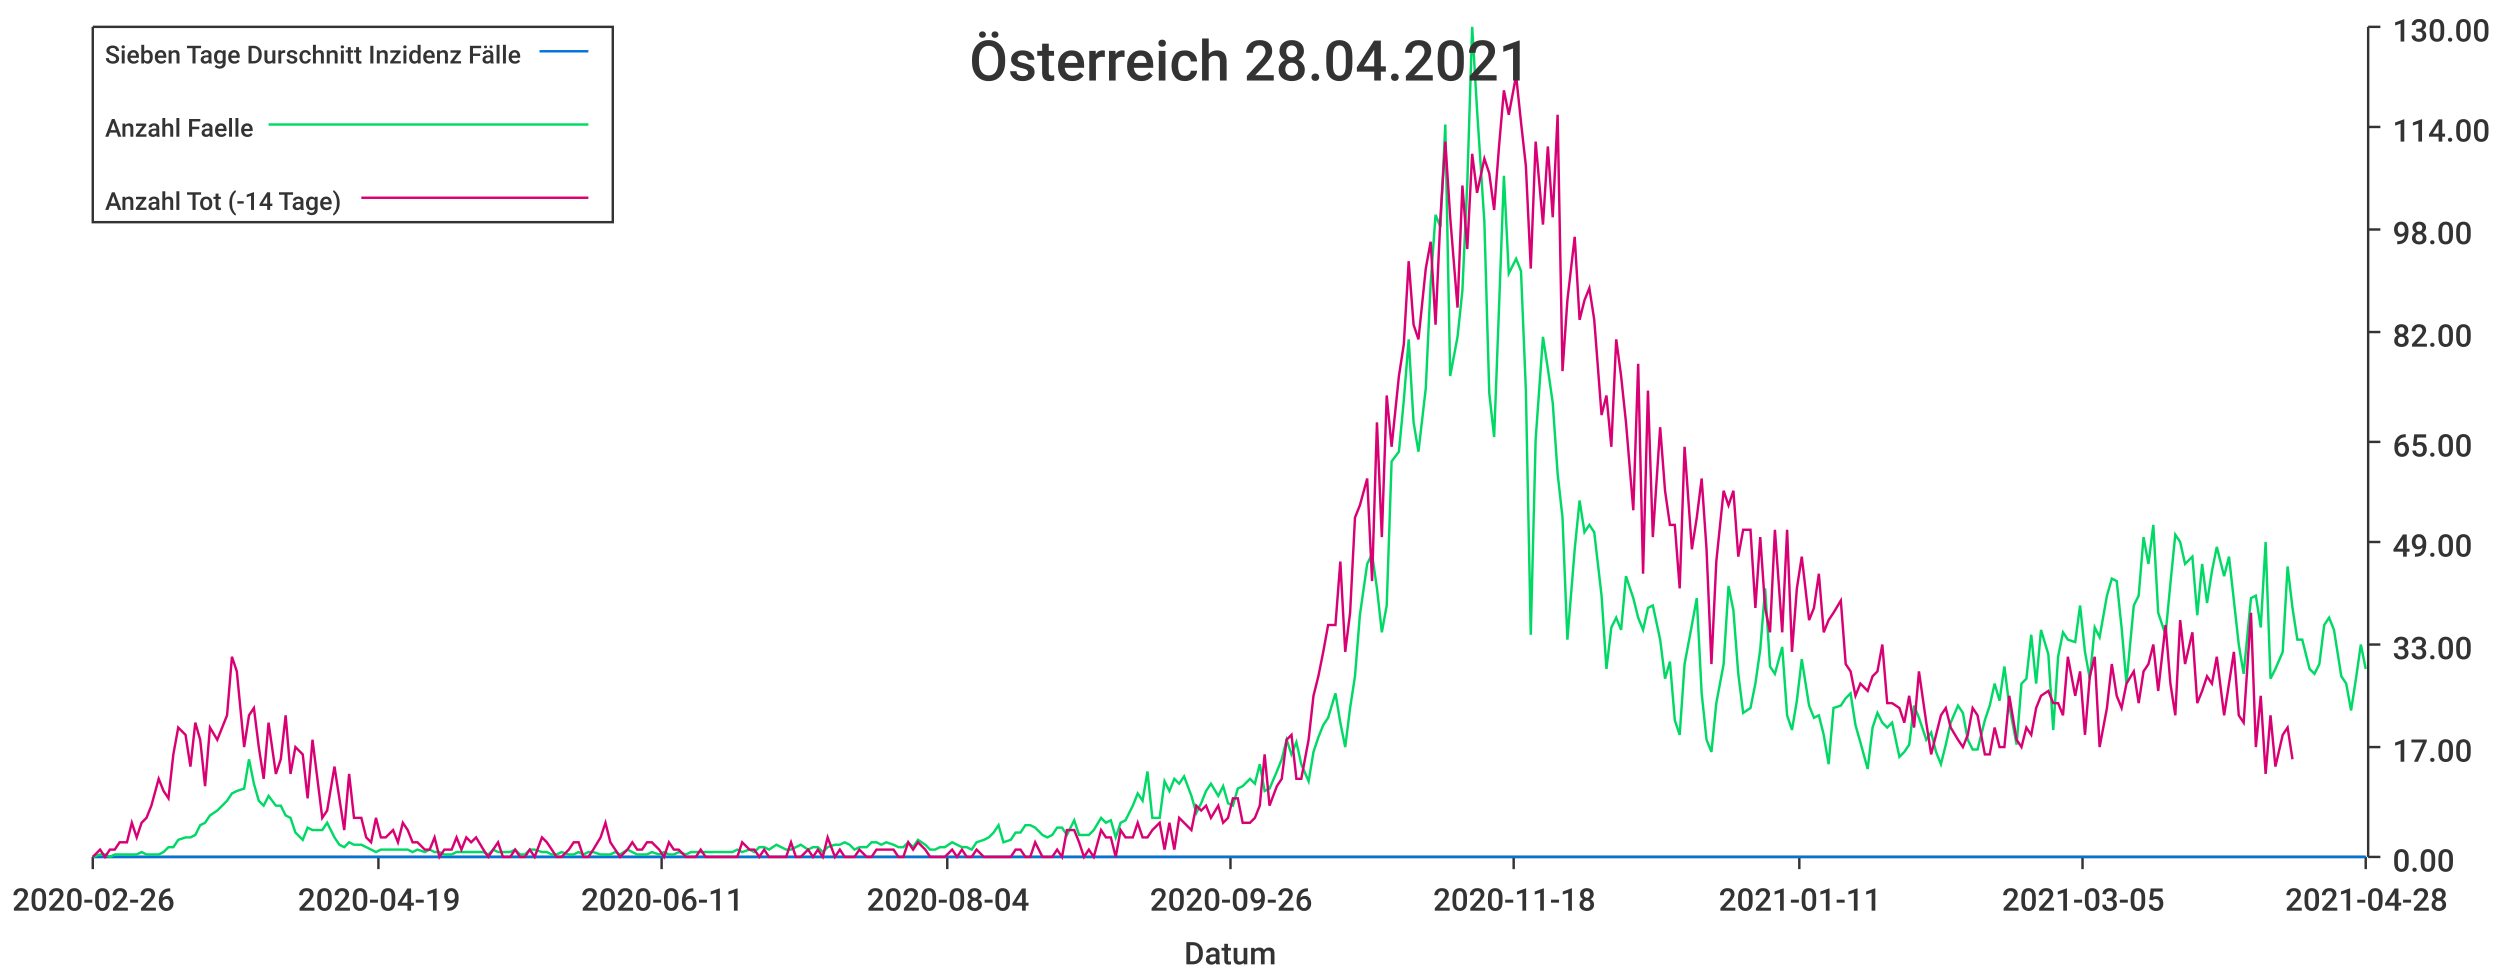
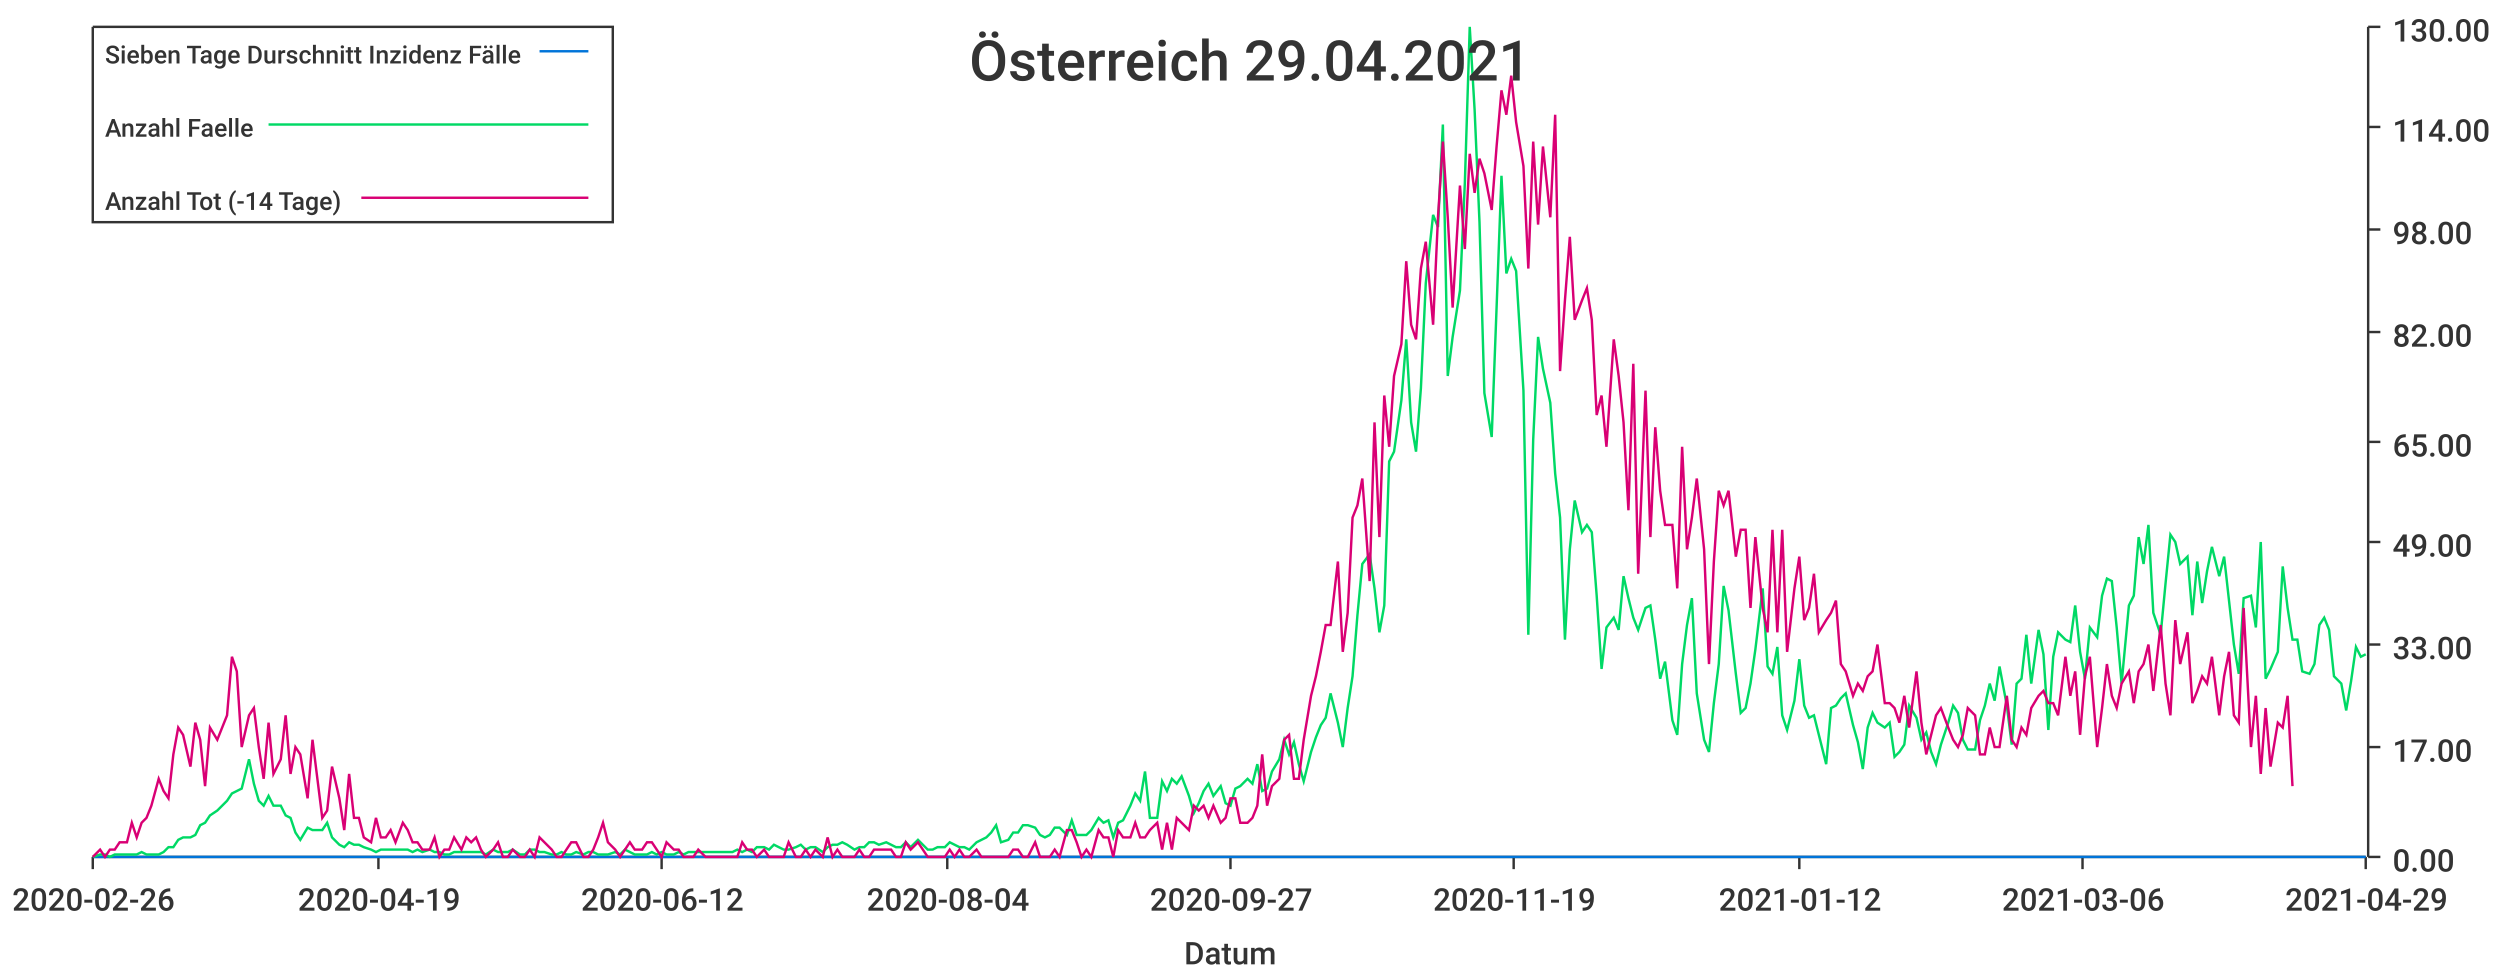
<svg xmlns="http://www.w3.org/2000/svg" width="1024" height="400">\n<path d="M 0 0 L 1024 0 L 1024 400 L 0 400 L 0 0" style="stroke-width:0;stroke:rgba(255,255,255,1.0);fill:rgba(255,255,255,1.0)" />
  <path d="M 38 11 L 969 11 L 969 351 L 38 351 L 38 11" style="stroke-width:0;stroke:rgba(255,255,255,1.0);fill:rgba(255,255,255,1.0)" />
  <path d="M 38 351 L 969 351" style="stroke-width:1;stroke:rgba(51,51,51,1.0);fill:none" />
  <path d="M 38 351 L 38 356" style="stroke-width:1;stroke:rgba(51,51,51,1.0);fill:none" />
  <text x="5" y="373" style="stroke-width:0;stroke:none;fill:rgba(51,51,51,1.0);font-size:12.8px;font-family:'Roboto Medium',sans-serif">2020-02-26</text>
  <path d="M 155 351 L 155 356" style="stroke-width:1;stroke:rgba(51,51,51,1.0);fill:none" />
  <text x="122" y="373" style="stroke-width:0;stroke:none;fill:rgba(51,51,51,1.0);font-size:12.8px;font-family:'Roboto Medium',sans-serif">2020-04-19</text>
  <path d="M 271 351 L 271 356" style="stroke-width:1;stroke:rgba(51,51,51,1.0);fill:none" />
-   <text x="238" y="373" style="stroke-width:0;stroke:none;fill:rgba(51,51,51,1.0);font-size:12.8px;font-family:'Roboto Medium',sans-serif">2020-06-11</text>
+   <text x="238" y="373" style="stroke-width:0;stroke:none;fill:rgba(51,51,51,1.0);font-size:12.8px;font-family:'Roboto Medium',sans-serif">2020-06-12</text>
  <path d="M 388 351 L 388 356" style="stroke-width:1;stroke:rgba(51,51,51,1.0);fill:none" />
  <text x="355" y="373" style="stroke-width:0;stroke:none;fill:rgba(51,51,51,1.0);font-size:12.8px;font-family:'Roboto Medium',sans-serif">2020-08-04</text>
  <path d="M 504 351 L 504 356" style="stroke-width:1;stroke:rgba(51,51,51,1.0);fill:none" />
-   <text x="471" y="373" style="stroke-width:0;stroke:none;fill:rgba(51,51,51,1.0);font-size:12.8px;font-family:'Roboto Medium',sans-serif">2020-09-26</text>
+   <text x="471" y="373" style="stroke-width:0;stroke:none;fill:rgba(51,51,51,1.0);font-size:12.8px;font-family:'Roboto Medium',sans-serif">2020-09-27</text>
  <path d="M 620 351 L 620 356" style="stroke-width:1;stroke:rgba(51,51,51,1.0);fill:none" />
-   <text x="587" y="373" style="stroke-width:0;stroke:none;fill:rgba(51,51,51,1.0);font-size:12.8px;font-family:'Roboto Medium',sans-serif">2020-11-18</text>
+   <text x="587" y="373" style="stroke-width:0;stroke:none;fill:rgba(51,51,51,1.0);font-size:12.8px;font-family:'Roboto Medium',sans-serif">2020-11-19</text>
  <path d="M 737 351 L 737 356" style="stroke-width:1;stroke:rgba(51,51,51,1.0);fill:none" />
-   <text x="704" y="373" style="stroke-width:0;stroke:none;fill:rgba(51,51,51,1.0);font-size:12.8px;font-family:'Roboto Medium',sans-serif">2021-01-11</text>
+   <text x="704" y="373" style="stroke-width:0;stroke:none;fill:rgba(51,51,51,1.0);font-size:12.8px;font-family:'Roboto Medium',sans-serif">2021-01-12</text>
  <path d="M 853 351 L 853 356" style="stroke-width:1;stroke:rgba(51,51,51,1.0);fill:none" />
-   <text x="820" y="373" style="stroke-width:0;stroke:none;fill:rgba(51,51,51,1.0);font-size:12.8px;font-family:'Roboto Medium',sans-serif">2021-03-05</text>
+   <text x="820" y="373" style="stroke-width:0;stroke:none;fill:rgba(51,51,51,1.0);font-size:12.8px;font-family:'Roboto Medium',sans-serif">2021-03-06</text>
  <path d="M 969 351 L 969 356" style="stroke-width:1;stroke:rgba(51,51,51,1.0);fill:none" />
-   <text x="936" y="373" style="stroke-width:0;stroke:none;fill:rgba(51,51,51,1.0);font-size:12.8px;font-family:'Roboto Medium',sans-serif">2021-04-28</text>
+   <text x="936" y="373" style="stroke-width:0;stroke:none;fill:rgba(51,51,51,1.0);font-size:12.8px;font-family:'Roboto Medium',sans-serif">2021-04-29</text>
  <text x="485" y="395" style="stroke-width:0;stroke:none;fill:rgba(51,51,51,1.0);font-size:12.8px;font-family:'Roboto Medium',sans-serif">Datum</text>
  <path d="M 970 351 L 970 11" style="stroke-width:1;stroke:rgba(51,51,51,1.0);fill:none" />
  <path d="M 970 351 L 975 351" style="stroke-width:1;stroke:rgba(51,51,51,1.0);fill:none" />
  <text x="980" y="357" style="stroke-width:0;stroke:none;fill:rgba(51,51,51,1.0);font-size:12.8px;font-family:'Roboto Medium',sans-serif">0.00</text>
  <path d="M 970 306 L 975 306" style="stroke-width:1;stroke:rgba(51,51,51,1.0);fill:none" />
  <text x="980" y="312" style="stroke-width:0;stroke:none;fill:rgba(51,51,51,1.0);font-size:12.8px;font-family:'Roboto Medium',sans-serif">17.00</text>
  <path d="M 970 264 L 975 264" style="stroke-width:1;stroke:rgba(51,51,51,1.0);fill:none" />
  <text x="980" y="270" style="stroke-width:0;stroke:none;fill:rgba(51,51,51,1.0);font-size:12.8px;font-family:'Roboto Medium',sans-serif">33.00</text>
  <path d="M 970 222 L 975 222" style="stroke-width:1;stroke:rgba(51,51,51,1.0);fill:none" />
  <text x="980" y="228" style="stroke-width:0;stroke:none;fill:rgba(51,51,51,1.0);font-size:12.8px;font-family:'Roboto Medium',sans-serif">49.00</text>
  <path d="M 970 181 L 975 181" style="stroke-width:1;stroke:rgba(51,51,51,1.0);fill:none" />
  <text x="980" y="187" style="stroke-width:0;stroke:none;fill:rgba(51,51,51,1.0);font-size:12.8px;font-family:'Roboto Medium',sans-serif">65.00</text>
  <path d="M 970 136 L 975 136" style="stroke-width:1;stroke:rgba(51,51,51,1.0);fill:none" />
  <text x="980" y="142" style="stroke-width:0;stroke:none;fill:rgba(51,51,51,1.0);font-size:12.8px;font-family:'Roboto Medium',sans-serif">82.00</text>
  <path d="M 970 94 L 975 94" style="stroke-width:1;stroke:rgba(51,51,51,1.0);fill:none" />
  <text x="980" y="100" style="stroke-width:0;stroke:none;fill:rgba(51,51,51,1.0);font-size:12.8px;font-family:'Roboto Medium',sans-serif">98.00</text>
  <path d="M 970 52 L 975 52" style="stroke-width:1;stroke:rgba(51,51,51,1.0);fill:none" />
  <text x="980" y="58" style="stroke-width:0;stroke:none;fill:rgba(51,51,51,1.0);font-size:12.8px;font-family:'Roboto Medium',sans-serif">114.00</text>
  <path d="M 970 11 L 975 11" style="stroke-width:1;stroke:rgba(51,51,51,1.0);fill:none" />
  <text x="980" y="17" style="stroke-width:0;stroke:none;fill:rgba(51,51,51,1.0);font-size:12.8px;font-family:'Roboto Medium',sans-serif">130.00</text>
-   <path d="M 38 351 L 41 351 L 43 351 L 45 351 L 47 351 L 49 351 L 52 351 L 54 351 L 56 351 L 58 351 L 60 351 L 62 351 L 65 351 L 67 351 L 69 351 L 71 351 L 73 351 L 76 351 L 78 351 L 80 351 L 82 351 L 84 351 L 86 351 L 89 351 L 91 351 L 93 351 L 95 351 L 97 351 L 100 351 L 102 351 L 104 351 L 106 351 L 108 351 L 110 351 L 113 351 L 115 351 L 117 351 L 119 351 L 121 351 L 124 351 L 126 351 L 128 351 L 130 351 L 132 351 L 134 351 L 137 351 L 139 351 L 141 351 L 143 351 L 145 351 L 148 351 L 150 351 L 152 351 L 154 351 L 156 351 L 158 351 L 161 351 L 163 351 L 165 351 L 167 351 L 169 351 L 171 351 L 174 351 L 176 351 L 178 351 L 180 351 L 182 351 L 185 351 L 187 351 L 189 351 L 191 351 L 193 351 L 195 351 L 198 351 L 200 351 L 202 351 L 204 351 L 206 351 L 209 351 L 211 351 L 213 351 L 215 351 L 217 351 L 219 351 L 222 351 L 224 351 L 226 351 L 228 351 L 230 351 L 233 351 L 235 351 L 237 351 L 239 351 L 241 351 L 243 351 L 246 351 L 248 351 L 250 351 L 252 351 L 254 351 L 257 351 L 259 351 L 261 351 L 263 351 L 265 351 L 267 351 L 270 351 L 272 351 L 274 351 L 276 351 L 278 351 L 281 351 L 283 351 L 285 351 L 287 351 L 289 351 L 291 351 L 294 351 L 296 351 L 298 351 L 300 351 L 302 351 L 304 351 L 307 351 L 309 351 L 311 351 L 313 351 L 315 351 L 318 351 L 320 351 L 322 351 L 324 351 L 326 351 L 328 351 L 331 351 L 333 351 L 335 351 L 337 351 L 339 351 L 342 351 L 344 351 L 346 351 L 348 351 L 350 351 L 352 351 L 355 351 L 357 351 L 359 351 L 361 351 L 363 351 L 366 351 L 368 351 L 370 351 L 372 351 L 374 351 L 376 351 L 379 351 L 381 351 L 383 351 L 385 351 L 387 351 L 390 351 L 392 351 L 394 351 L 396 351 L 398 351 L 400 351 L 403 351 L 405 351 L 407 351 L 409 351 L 411 351 L 414 351 L 416 351 L 418 351 L 420 351 L 422 351 L 424 351 L 427 351 L 429 351 L 431 351 L 433 351 L 435 351 L 437 351 L 440 351 L 442 351 L 444 351 L 446 351 L 448 351 L 451 351 L 453 351 L 455 351 L 457 351 L 459 351 L 461 351 L 464 351 L 466 351 L 468 351 L 470 351 L 472 351 L 475 351 L 477 351 L 479 351 L 481 351 L 483 351 L 485 351 L 488 351 L 490 351 L 492 351 L 494 351 L 496 351 L 499 351 L 501 351 L 503 351 L 505 351 L 507 351 L 509 351 L 512 351 L 514 351 L 516 351 L 518 351 L 520 351 L 523 351 L 525 351 L 527 351 L 529 351 L 531 351 L 533 351 L 536 351 L 538 351 L 540 351 L 542 351 L 544 351 L 547 351 L 549 351 L 551 351 L 553 351 L 555 351 L 557 351 L 560 351 L 562 351 L 564 351 L 566 351 L 568 351 L 570 351 L 573 351 L 575 351 L 577 351 L 579 351 L 581 351 L 584 351 L 586 351 L 588 351 L 590 351 L 592 351 L 594 351 L 597 351 L 599 351 L 601 351 L 603 351 L 605 351 L 608 351 L 610 351 L 612 351 L 614 351 L 616 351 L 618 351 L 621 351 L 623 351 L 625 351 L 627 351 L 629 351 L 632 351 L 634 351 L 636 351 L 638 351 L 640 351 L 642 351 L 645 351 L 647 351 L 649 351 L 651 351 L 653 351 L 656 351 L 658 351 L 660 351 L 662 351 L 664 351 L 666 351 L 669 351 L 671 351 L 673 351 L 675 351 L 677 351 L 680 351 L 682 351 L 684 351 L 686 351 L 688 351 L 690 351 L 693 351 L 695 351 L 697 351 L 699 351 L 701 351 L 703 351 L 706 351 L 708 351 L 710 351 L 712 351 L 714 351 L 717 351 L 719 351 L 721 351 L 723 351 L 725 351 L 727 351 L 730 351 L 732 351 L 734 351 L 736 351 L 738 351 L 741 351 L 743 351 L 745 351 L 747 351 L 749 351 L 751 351 L 754 351 L 756 351 L 758 351 L 760 351 L 762 351 L 765 351 L 767 351 L 769 351 L 771 351 L 773 351 L 775 351 L 778 351 L 780 351 L 782 351 L 784 351 L 786 351 L 789 351 L 791 351 L 793 351 L 795 351 L 797 351 L 799 351 L 802 351 L 804 351 L 806 351 L 808 351 L 810 351 L 813 351 L 815 351 L 817 351 L 819 351 L 821 351 L 823 351 L 826 351 L 828 351 L 830 351 L 832 351 L 834 351 L 836 351 L 839 351 L 841 351 L 843 351 L 845 351 L 847 351 L 850 351 L 852 351 L 854 351 L 856 351 L 858 351 L 860 351 L 863 351 L 865 351 L 867 351 L 869 351 L 871 351 L 874 351 L 876 351 L 878 351 L 880 351 L 882 351 L 884 351 L 887 351 L 889 351 L 891 351 L 893 351 L 895 351 L 898 351 L 900 351 L 902 351 L 904 351 L 906 351 L 908 351 L 911 351 L 913 351 L 915 351 L 917 351 L 919 351 L 922 351 L 924 351 L 926 351 L 928 351 L 930 351 L 932 351 L 935 351 L 937 351 L 939 351 L 941 351 L 943 351 L 946 351 L 948 351 L 950 351 L 952 351 L 954 351 L 956 351 L 959 351 L 961 351 L 963 351 L 965 351 L 967 351 L 969 351" style="stroke-width:1;stroke:rgba(0,116,217,1.0);fill:none" />
-   <path d="M 38 351 L 41 350 L 43 350 L 45 351 L 47 350 L 49 350 L 52 350 L 54 350 L 56 350 L 58 349 L 60 350 L 62 350 L 65 350 L 67 349 L 69 347 L 71 347 L 73 344 L 76 343 L 78 343 L 80 342 L 82 338 L 84 337 L 86 334 L 89 332 L 91 330 L 93 328 L 95 325 L 97 324 L 100 323 L 102 311 L 104 321 L 106 328 L 108 330 L 110 326 L 113 330 L 115 330 L 117 334 L 119 335 L 121 341 L 124 344 L 126 339 L 128 340 L 130 340 L 132 340 L 134 337 L 137 343 L 139 346 L 141 347 L 143 345 L 145 346 L 148 346 L 150 347 L 152 348 L 154 349 L 156 348 L 158 348 L 161 348 L 163 348 L 165 348 L 167 348 L 169 349 L 171 348 L 174 349 L 176 348 L 178 349 L 180 349 L 182 350 L 185 350 L 187 349 L 189 349 L 191 349 L 193 349 L 195 349 L 198 349 L 200 350 L 202 348 L 204 349 L 206 349 L 209 349 L 211 348 L 213 350 L 215 350 L 217 348 L 219 348 L 222 349 L 224 349 L 226 350 L 228 350 L 230 349 L 233 350 L 235 350 L 237 349 L 239 350 L 241 349 L 243 349 L 246 350 L 248 350 L 250 350 L 252 349 L 254 350 L 257 348 L 259 349 L 261 350 L 263 350 L 265 350 L 267 349 L 270 350 L 272 349 L 274 350 L 276 350 L 278 349 L 281 350 L 283 349 L 285 349 L 287 349 L 289 349 L 291 349 L 294 349 L 296 349 L 298 349 L 300 349 L 302 348 L 304 349 L 307 348 L 309 349 L 311 347 L 313 347 L 315 348 L 318 346 L 320 347 L 322 348 L 324 348 L 326 347 L 328 346 L 331 348 L 333 347 L 335 347 L 337 349 L 339 347 L 342 346 L 344 346 L 346 345 L 348 346 L 350 348 L 352 347 L 355 347 L 357 345 L 359 345 L 361 346 L 363 345 L 366 346 L 368 347 L 370 347 L 372 345 L 374 347 L 376 344 L 379 346 L 381 348 L 383 348 L 385 347 L 387 347 L 390 345 L 392 346 L 394 347 L 396 347 L 398 348 L 400 345 L 403 344 L 405 343 L 407 341 L 409 338 L 411 345 L 414 344 L 416 341 L 418 341 L 420 338 L 422 338 L 424 339 L 427 342 L 429 343 L 431 342 L 433 339 L 435 339 L 437 342 L 440 336 L 442 342 L 444 342 L 446 342 L 448 340 L 451 335 L 453 337 L 455 336 L 457 343 L 459 337 L 461 336 L 464 330 L 466 325 L 468 328 L 470 316 L 472 335 L 475 335 L 477 320 L 479 324 L 481 319 L 483 321 L 485 318 L 488 326 L 490 333 L 492 329 L 494 324 L 496 321 L 499 326 L 501 322 L 503 329 L 505 330 L 507 323 L 509 322 L 512 319 L 514 321 L 516 313 L 518 324 L 520 323 L 523 316 L 525 311 L 527 303 L 529 309 L 531 304 L 533 313 L 536 320 L 538 308 L 540 302 L 542 297 L 544 294 L 547 284 L 549 296 L 551 306 L 553 290 L 555 277 L 557 252 L 560 231 L 562 227 L 564 241 L 566 259 L 568 248 L 570 189 L 573 185 L 575 164 L 577 139 L 579 173 L 581 185 L 584 159 L 586 116 L 588 88 L 590 93 L 592 51 L 594 154 L 597 138 L 599 119 L 601 75 L 603 11 L 605 45 L 608 91 L 610 161 L 612 179 L 614 126 L 616 72 L 618 112 L 621 106 L 623 111 L 625 160 L 627 260 L 629 180 L 632 138 L 634 151 L 636 165 L 638 194 L 640 212 L 642 262 L 645 225 L 647 205 L 649 218 L 651 215 L 653 218 L 656 244 L 658 274 L 660 257 L 662 253 L 664 258 L 666 236 L 669 245 L 671 253 L 673 258 L 675 249 L 677 248 L 680 262 L 682 278 L 684 271 L 686 295 L 688 301 L 690 272 L 693 256 L 695 245 L 697 284 L 699 303 L 701 308 L 703 288 L 706 272 L 708 240 L 710 250 L 712 276 L 714 292 L 717 290 L 719 280 L 721 266 L 723 241 L 725 273 L 727 276 L 730 265 L 732 293 L 734 299 L 736 287 L 738 270 L 741 289 L 743 294 L 745 293 L 747 301 L 749 313 L 751 290 L 754 289 L 756 286 L 758 284 L 760 297 L 762 304 L 765 315 L 767 298 L 769 292 L 771 296 L 773 298 L 775 296 L 778 310 L 780 308 L 782 305 L 784 289 L 786 294 L 789 303 L 791 300 L 793 308 L 795 313 L 797 305 L 799 296 L 802 289 L 804 292 L 806 303 L 808 307 L 810 307 L 813 295 L 815 289 L 817 280 L 819 287 L 821 273 L 823 289 L 826 305 L 828 280 L 830 278 L 832 260 L 834 280 L 836 258 L 839 268 L 841 299 L 843 269 L 845 259 L 847 262 L 850 263 L 852 248 L 854 267 L 856 278 L 858 257 L 860 261 L 863 244 L 865 237 L 867 238 L 869 257 L 871 280 L 874 248 L 876 244 L 878 220 L 880 231 L 882 215 L 884 251 L 887 260 L 889 239 L 891 219 L 893 222 L 895 231 L 898 228 L 900 252 L 902 231 L 904 247 L 906 234 L 908 224 L 911 236 L 913 228 L 915 246 L 917 264 L 919 276 L 922 245 L 924 244 L 926 257 L 928 222 L 930 278 L 932 274 L 935 267 L 937 232 L 939 249 L 941 262 L 943 262 L 946 274 L 948 276 L 950 272 L 952 256 L 954 253 L 956 258 L 959 277 L 961 280 L 963 291 L 965 278 L 967 264 L 969 274" style="stroke-width:1;stroke:rgba(0,217,101,1.0);fill:none" />
-   <path d="M 38 351 L 41 348 L 43 351 L 45 348 L 47 348 L 49 345 L 52 345 L 54 337 L 56 343 L 58 337 L 60 335 L 62 330 L 65 319 L 67 324 L 69 327 L 71 309 L 73 298 L 76 301 L 78 314 L 80 296 L 82 303 L 84 322 L 86 298 L 89 303 L 91 298 L 93 293 L 95 269 L 97 275 L 100 306 L 102 293 L 104 290 L 106 306 L 108 319 L 110 296 L 113 317 L 115 311 L 117 293 L 119 317 L 121 306 L 124 309 L 126 327 L 128 303 L 130 319 L 132 335 L 134 332 L 137 314 L 139 327 L 141 340 L 143 317 L 145 335 L 148 335 L 150 343 L 152 345 L 154 335 L 156 343 L 158 343 L 161 340 L 163 345 L 165 337 L 167 340 L 169 345 L 171 345 L 174 348 L 176 348 L 178 343 L 180 351 L 182 348 L 185 348 L 187 343 L 189 348 L 191 343 L 193 345 L 195 343 L 198 348 L 200 351 L 202 348 L 204 345 L 206 351 L 209 351 L 211 348 L 213 351 L 215 351 L 217 348 L 219 351 L 222 343 L 224 345 L 226 348 L 228 351 L 230 351 L 233 348 L 235 345 L 237 345 L 239 351 L 241 351 L 243 348 L 246 343 L 248 337 L 250 345 L 252 348 L 254 351 L 257 348 L 259 345 L 261 348 L 263 348 L 265 345 L 267 345 L 270 348 L 272 351 L 274 345 L 276 348 L 278 348 L 281 351 L 283 351 L 285 351 L 287 348 L 289 351 L 291 351 L 294 351 L 296 351 L 298 351 L 300 351 L 302 351 L 304 345 L 307 348 L 309 348 L 311 351 L 313 348 L 315 351 L 318 351 L 320 351 L 322 351 L 324 345 L 326 351 L 328 351 L 331 348 L 333 351 L 335 348 L 337 351 L 339 343 L 342 351 L 344 348 L 346 351 L 348 351 L 350 351 L 352 348 L 355 351 L 357 351 L 359 348 L 361 348 L 363 348 L 366 348 L 368 351 L 370 351 L 372 345 L 374 348 L 376 345 L 379 348 L 381 351 L 383 351 L 385 351 L 387 351 L 390 348 L 392 351 L 394 348 L 396 351 L 398 351 L 400 348 L 403 351 L 405 351 L 407 351 L 409 351 L 411 351 L 414 351 L 416 348 L 418 348 L 420 351 L 422 351 L 424 345 L 427 351 L 429 351 L 431 351 L 433 348 L 435 351 L 437 340 L 440 340 L 442 345 L 444 351 L 446 348 L 448 351 L 451 340 L 453 343 L 455 343 L 457 351 L 459 340 L 461 343 L 464 343 L 466 337 L 468 343 L 470 343 L 472 340 L 475 337 L 477 348 L 479 337 L 481 348 L 483 335 L 485 337 L 488 340 L 490 330 L 492 332 L 494 330 L 496 335 L 499 330 L 501 337 L 503 335 L 505 327 L 507 327 L 509 337 L 512 337 L 514 335 L 516 330 L 518 309 L 520 330 L 523 322 L 525 319 L 527 303 L 529 301 L 531 319 L 533 319 L 536 303 L 538 285 L 540 277 L 542 267 L 544 256 L 547 256 L 549 230 L 551 267 L 553 251 L 555 212 L 557 207 L 560 196 L 562 238 L 564 173 L 566 220 L 568 162 L 570 183 L 573 154 L 575 141 L 577 107 L 579 133 L 581 139 L 584 110 L 586 99 L 588 133 L 590 89 L 592 58 L 594 89 L 597 126 L 599 76 L 601 102 L 603 63 L 605 79 L 608 65 L 610 71 L 612 86 L 614 60 L 616 37 L 618 47 L 621 31 L 623 50 L 625 68 L 627 110 L 629 58 L 632 92 L 634 60 L 636 89 L 638 47 L 640 152 L 642 123 L 645 97 L 647 131 L 649 123 L 651 118 L 653 131 L 656 170 L 658 162 L 660 183 L 662 139 L 664 154 L 666 173 L 669 209 L 671 149 L 673 235 L 675 160 L 677 220 L 680 175 L 682 201 L 684 215 L 686 215 L 688 241 L 690 183 L 693 225 L 695 212 L 697 196 L 699 225 L 701 272 L 703 230 L 706 201 L 708 207 L 710 201 L 712 228 L 714 217 L 717 217 L 719 249 L 721 220 L 723 249 L 725 259 L 727 217 L 730 259 L 732 217 L 734 267 L 736 241 L 738 228 L 741 254 L 743 249 L 745 235 L 747 259 L 749 254 L 751 251 L 754 246 L 756 272 L 758 275 L 760 285 L 762 280 L 765 283 L 767 277 L 769 275 L 771 264 L 773 288 L 775 288 L 778 290 L 780 296 L 782 285 L 784 298 L 786 275 L 789 296 L 791 309 L 793 301 L 795 293 L 797 290 L 799 298 L 802 303 L 804 306 L 806 301 L 808 290 L 810 293 L 813 309 L 815 309 L 817 298 L 819 306 L 821 306 L 823 285 L 826 303 L 828 306 L 830 298 L 832 301 L 834 290 L 836 285 L 839 283 L 841 288 L 843 288 L 845 293 L 847 269 L 850 285 L 852 275 L 854 301 L 856 277 L 858 269 L 860 306 L 863 290 L 865 272 L 867 285 L 869 290 L 871 280 L 874 275 L 876 288 L 878 275 L 880 272 L 882 264 L 884 283 L 887 256 L 889 280 L 891 293 L 893 254 L 895 272 L 898 259 L 900 288 L 902 283 L 904 277 L 906 280 L 908 269 L 911 293 L 913 280 L 915 267 L 917 293 L 919 296 L 922 251 L 924 306 L 926 285 L 928 317 L 930 293 L 932 314 L 935 301 L 937 298 L 939 311" style="stroke-width:1;stroke:rgba(217,0,116,1.0);fill:none" />
-   <text x="397" y="33" style="stroke-width:0;stroke:none;fill:rgba(51,51,51,1.0);font-size:23.0px;font-family:'Roboto Medium',sans-serif">Österreich 28.04.2021</text>
+   <path d="M 38 351 L 41 351 L 43 351 L 45 351 L 47 351 L 49 351 L 52 351 L 54 351 L 56 351 L 58 351 L 60 351 L 62 351 L 65 351 L 67 351 L 69 351 L 71 351 L 73 351 L 75 351 L 78 351 L 80 351 L 82 351 L 84 351 L 86 351 L 89 351 L 91 351 L 93 351 L 95 351 L 97 351 L 99 351 L 102 351 L 104 351 L 106 351 L 108 351 L 110 351 L 112 351 L 115 351 L 117 351 L 119 351 L 121 351 L 123 351 L 126 351 L 128 351 L 130 351 L 132 351 L 134 351 L 136 351 L 139 351 L 141 351 L 143 351 L 145 351 L 147 351 L 149 351 L 152 351 L 154 351 L 156 351 L 158 351 L 160 351 L 162 351 L 165 351 L 167 351 L 169 351 L 171 351 L 173 351 L 176 351 L 178 351 L 180 351 L 182 351 L 184 351 L 186 351 L 189 351 L 191 351 L 193 351 L 195 351 L 197 351 L 199 351 L 202 351 L 204 351 L 206 351 L 208 351 L 210 351 L 213 351 L 215 351 L 217 351 L 219 351 L 221 351 L 223 351 L 226 351 L 228 351 L 230 351 L 232 351 L 234 351 L 236 351 L 239 351 L 241 351 L 243 351 L 245 351 L 247 351 L 249 351 L 252 351 L 254 351 L 256 351 L 258 351 L 260 351 L 263 351 L 265 351 L 267 351 L 269 351 L 271 351 L 273 351 L 276 351 L 278 351 L 280 351 L 282 351 L 284 351 L 286 351 L 289 351 L 291 351 L 293 351 L 295 351 L 297 351 L 300 351 L 302 351 L 304 351 L 306 351 L 308 351 L 310 351 L 313 351 L 315 351 L 317 351 L 319 351 L 321 351 L 323 351 L 326 351 L 328 351 L 330 351 L 332 351 L 334 351 L 337 351 L 339 351 L 341 351 L 343 351 L 345 351 L 347 351 L 350 351 L 352 351 L 354 351 L 356 351 L 358 351 L 360 351 L 363 351 L 365 351 L 367 351 L 369 351 L 371 351 L 373 351 L 376 351 L 378 351 L 380 351 L 382 351 L 384 351 L 387 351 L 389 351 L 391 351 L 393 351 L 395 351 L 397 351 L 400 351 L 402 351 L 404 351 L 406 351 L 408 351 L 410 351 L 413 351 L 415 351 L 417 351 L 419 351 L 421 351 L 424 351 L 426 351 L 428 351 L 430 351 L 432 351 L 434 351 L 437 351 L 439 351 L 441 351 L 443 351 L 445 351 L 447 351 L 450 351 L 452 351 L 454 351 L 456 351 L 458 351 L 460 351 L 463 351 L 465 351 L 467 351 L 469 351 L 471 351 L 474 351 L 476 351 L 478 351 L 480 351 L 482 351 L 484 351 L 487 351 L 489 351 L 491 351 L 493 351 L 495 351 L 497 351 L 500 351 L 502 351 L 504 351 L 506 351 L 508 351 L 511 351 L 513 351 L 515 351 L 517 351 L 519 351 L 521 351 L 524 351 L 526 351 L 528 351 L 530 351 L 532 351 L 534 351 L 537 351 L 539 351 L 541 351 L 543 351 L 545 351 L 548 351 L 550 351 L 552 351 L 554 351 L 556 351 L 558 351 L 561 351 L 563 351 L 565 351 L 567 351 L 569 351 L 571 351 L 574 351 L 576 351 L 578 351 L 580 351 L 582 351 L 584 351 L 587 351 L 589 351 L 591 351 L 593 351 L 595 351 L 598 351 L 600 351 L 602 351 L 604 351 L 606 351 L 608 351 L 611 351 L 613 351 L 615 351 L 617 351 L 619 351 L 621 351 L 624 351 L 626 351 L 628 351 L 630 351 L 632 351 L 635 351 L 637 351 L 639 351 L 641 351 L 643 351 L 645 351 L 648 351 L 650 351 L 652 351 L 654 351 L 656 351 L 658 351 L 661 351 L 663 351 L 665 351 L 667 351 L 669 351 L 671 351 L 674 351 L 676 351 L 678 351 L 680 351 L 682 351 L 685 351 L 687 351 L 689 351 L 691 351 L 693 351 L 695 351 L 698 351 L 700 351 L 702 351 L 704 351 L 706 351 L 708 351 L 711 351 L 713 351 L 715 351 L 717 351 L 719 351 L 722 351 L 724 351 L 726 351 L 728 351 L 730 351 L 732 351 L 735 351 L 737 351 L 739 351 L 741 351 L 743 351 L 745 351 L 748 351 L 750 351 L 752 351 L 754 351 L 756 351 L 759 351 L 761 351 L 763 351 L 765 351 L 767 351 L 769 351 L 772 351 L 774 351 L 776 351 L 778 351 L 780 351 L 782 351 L 785 351 L 787 351 L 789 351 L 791 351 L 793 351 L 795 351 L 798 351 L 800 351 L 802 351 L 804 351 L 806 351 L 809 351 L 811 351 L 813 351 L 815 351 L 817 351 L 819 351 L 822 351 L 824 351 L 826 351 L 828 351 L 830 351 L 832 351 L 835 351 L 837 351 L 839 351 L 841 351 L 843 351 L 846 351 L 848 351 L 850 351 L 852 351 L 854 351 L 856 351 L 859 351 L 861 351 L 863 351 L 865 351 L 867 351 L 869 351 L 872 351 L 874 351 L 876 351 L 878 351 L 880 351 L 882 351 L 885 351 L 887 351 L 889 351 L 891 351 L 893 351 L 896 351 L 898 351 L 900 351 L 902 351 L 904 351 L 906 351 L 909 351 L 911 351 L 913 351 L 915 351 L 917 351 L 919 351 L 922 351 L 924 351 L 926 351 L 928 351 L 930 351 L 933 351 L 935 351 L 937 351 L 939 351 L 941 351 L 943 351 L 946 351 L 948 351 L 950 351 L 952 351 L 954 351 L 956 351 L 959 351 L 961 351 L 963 351 L 965 351 L 967 351 L 969 351" style="stroke-width:1;stroke:rgba(0,116,217,1.0);fill:none" />
+   <path d="M 38 351 L 41 350 L 43 350 L 45 351 L 47 350 L 49 350 L 52 350 L 54 350 L 56 350 L 58 349 L 60 350 L 62 350 L 65 350 L 67 349 L 69 347 L 71 347 L 73 344 L 75 343 L 78 343 L 80 342 L 82 338 L 84 337 L 86 334 L 89 332 L 91 330 L 93 328 L 95 325 L 97 324 L 99 323 L 102 311 L 104 321 L 106 328 L 108 330 L 110 326 L 112 330 L 115 330 L 117 334 L 119 335 L 121 341 L 123 344 L 126 339 L 128 340 L 130 340 L 132 340 L 134 337 L 136 343 L 139 346 L 141 347 L 143 345 L 145 346 L 147 346 L 149 347 L 152 348 L 154 349 L 156 348 L 158 348 L 160 348 L 162 348 L 165 348 L 167 348 L 169 349 L 171 348 L 173 349 L 176 348 L 178 349 L 180 349 L 182 350 L 184 350 L 186 349 L 189 349 L 191 349 L 193 349 L 195 349 L 197 349 L 199 350 L 202 348 L 204 349 L 206 349 L 208 349 L 210 348 L 213 350 L 215 350 L 217 348 L 219 348 L 221 349 L 223 349 L 226 350 L 228 350 L 230 349 L 232 350 L 234 350 L 236 349 L 239 350 L 241 349 L 243 349 L 245 350 L 247 350 L 249 350 L 252 349 L 254 350 L 256 348 L 258 349 L 260 350 L 263 350 L 265 350 L 267 349 L 269 350 L 271 349 L 273 350 L 276 350 L 278 349 L 280 350 L 282 349 L 284 349 L 286 349 L 289 349 L 291 349 L 293 349 L 295 349 L 297 349 L 300 349 L 302 348 L 304 349 L 306 348 L 308 349 L 310 347 L 313 347 L 315 348 L 317 346 L 319 347 L 321 348 L 323 348 L 326 347 L 328 346 L 330 348 L 332 347 L 334 347 L 337 349 L 339 347 L 341 346 L 343 346 L 345 345 L 347 346 L 350 348 L 352 347 L 354 347 L 356 345 L 358 345 L 360 346 L 363 345 L 365 346 L 367 347 L 369 347 L 371 345 L 373 347 L 376 344 L 378 346 L 380 348 L 382 348 L 384 347 L 387 347 L 389 345 L 391 346 L 393 347 L 395 347 L 397 348 L 400 345 L 402 344 L 404 343 L 406 341 L 408 338 L 410 345 L 413 344 L 415 341 L 417 341 L 419 338 L 421 338 L 424 339 L 426 342 L 428 343 L 430 342 L 432 339 L 434 339 L 437 342 L 439 336 L 441 342 L 443 342 L 445 342 L 447 340 L 450 335 L 452 337 L 454 336 L 456 343 L 458 337 L 460 336 L 463 330 L 465 325 L 467 328 L 469 316 L 471 335 L 474 335 L 476 320 L 478 324 L 480 319 L 482 321 L 484 318 L 487 326 L 489 333 L 491 329 L 493 324 L 495 321 L 497 326 L 500 322 L 502 329 L 504 330 L 506 323 L 508 322 L 511 319 L 513 321 L 515 313 L 517 324 L 519 323 L 521 316 L 524 311 L 526 303 L 528 309 L 530 304 L 532 313 L 534 320 L 537 308 L 539 302 L 541 297 L 543 294 L 545 284 L 548 296 L 550 306 L 552 290 L 554 277 L 556 252 L 558 231 L 561 227 L 563 241 L 565 259 L 567 248 L 569 189 L 571 185 L 574 164 L 576 139 L 578 173 L 580 185 L 582 159 L 584 116 L 587 88 L 589 93 L 591 51 L 593 154 L 595 138 L 598 119 L 600 75 L 602 11 L 604 45 L 606 91 L 608 161 L 611 179 L 613 126 L 615 72 L 617 112 L 619 106 L 621 111 L 624 160 L 626 260 L 628 180 L 630 138 L 632 151 L 635 165 L 637 194 L 639 212 L 641 262 L 643 225 L 645 205 L 648 218 L 650 215 L 652 218 L 654 244 L 656 274 L 658 257 L 661 253 L 663 258 L 665 236 L 667 245 L 669 253 L 671 258 L 674 249 L 676 248 L 678 262 L 680 278 L 682 271 L 685 295 L 687 301 L 689 272 L 691 256 L 693 245 L 695 284 L 698 303 L 700 308 L 702 288 L 704 272 L 706 240 L 708 250 L 711 276 L 713 292 L 715 290 L 717 280 L 719 266 L 722 241 L 724 273 L 726 276 L 728 265 L 730 293 L 732 299 L 735 287 L 737 270 L 739 289 L 741 294 L 743 293 L 745 301 L 748 313 L 750 290 L 752 289 L 754 286 L 756 284 L 759 297 L 761 304 L 763 315 L 765 298 L 767 292 L 769 296 L 772 298 L 774 296 L 776 310 L 778 308 L 780 305 L 782 289 L 785 294 L 787 303 L 789 300 L 791 308 L 793 313 L 795 305 L 798 296 L 800 289 L 802 292 L 804 303 L 806 307 L 809 307 L 811 295 L 813 289 L 815 280 L 817 287 L 819 273 L 822 289 L 824 305 L 826 280 L 828 278 L 830 260 L 832 280 L 835 258 L 837 268 L 839 299 L 841 269 L 843 259 L 846 262 L 848 263 L 850 248 L 852 267 L 854 278 L 856 257 L 859 261 L 861 244 L 863 237 L 865 238 L 867 257 L 869 280 L 872 248 L 874 244 L 876 220 L 878 231 L 880 215 L 882 251 L 885 260 L 887 239 L 889 219 L 891 222 L 893 231 L 896 228 L 898 252 L 900 230 L 902 247 L 904 234 L 906 224 L 909 236 L 911 228 L 913 246 L 915 264 L 917 276 L 919 245 L 922 244 L 924 257 L 926 222 L 928 278 L 930 274 L 933 267 L 935 232 L 937 249 L 939 262 L 941 262 L 943 275 L 946 276 L 948 272 L 950 256 L 952 253 L 954 258 L 956 277 L 959 280 L 961 291 L 963 279 L 965 265 L 967 269 L 969 268" style="stroke-width:1;stroke:rgba(0,217,101,1.0);fill:none" />
+   <path d="M 38 351 L 41 348 L 43 351 L 45 348 L 47 348 L 49 345 L 52 345 L 54 337 L 56 343 L 58 337 L 60 335 L 62 330 L 65 319 L 67 324 L 69 327 L 71 309 L 73 298 L 75 301 L 78 314 L 80 296 L 82 303 L 84 322 L 86 298 L 89 303 L 91 298 L 93 293 L 95 269 L 97 275 L 99 306 L 102 293 L 104 290 L 106 306 L 108 319 L 110 296 L 112 317 L 115 311 L 117 293 L 119 317 L 121 306 L 123 309 L 126 327 L 128 303 L 130 319 L 132 335 L 134 332 L 136 314 L 139 327 L 141 340 L 143 317 L 145 335 L 147 335 L 149 343 L 152 345 L 154 335 L 156 343 L 158 343 L 160 340 L 162 345 L 165 337 L 167 340 L 169 345 L 171 345 L 173 348 L 176 348 L 178 343 L 180 351 L 182 348 L 184 348 L 186 343 L 189 348 L 191 343 L 193 345 L 195 343 L 197 348 L 199 351 L 202 348 L 204 345 L 206 351 L 208 351 L 210 348 L 213 351 L 215 351 L 217 348 L 219 351 L 221 343 L 223 345 L 226 348 L 228 351 L 230 351 L 232 348 L 234 345 L 236 345 L 239 351 L 241 351 L 243 348 L 245 343 L 247 337 L 249 345 L 252 348 L 254 351 L 256 348 L 258 345 L 260 348 L 263 348 L 265 345 L 267 345 L 269 348 L 271 351 L 273 345 L 276 348 L 278 348 L 280 351 L 282 351 L 284 351 L 286 348 L 289 351 L 291 351 L 293 351 L 295 351 L 297 351 L 300 351 L 302 351 L 304 345 L 306 348 L 308 348 L 310 351 L 313 348 L 315 351 L 317 351 L 319 351 L 321 351 L 323 345 L 326 351 L 328 351 L 330 348 L 332 351 L 334 348 L 337 351 L 339 343 L 341 351 L 343 348 L 345 351 L 347 351 L 350 351 L 352 348 L 354 351 L 356 351 L 358 348 L 360 348 L 363 348 L 365 348 L 367 351 L 369 351 L 371 345 L 373 348 L 376 345 L 378 348 L 380 351 L 382 351 L 384 351 L 387 351 L 389 348 L 391 351 L 393 348 L 395 351 L 397 351 L 400 348 L 402 351 L 404 351 L 406 351 L 408 351 L 410 351 L 413 351 L 415 348 L 417 348 L 419 351 L 421 351 L 424 345 L 426 351 L 428 351 L 430 351 L 432 348 L 434 351 L 437 340 L 439 340 L 441 345 L 443 351 L 445 348 L 447 351 L 450 340 L 452 343 L 454 343 L 456 351 L 458 340 L 460 343 L 463 343 L 465 337 L 467 343 L 469 343 L 471 340 L 474 337 L 476 348 L 478 337 L 480 348 L 482 335 L 484 337 L 487 340 L 489 330 L 491 332 L 493 330 L 495 335 L 497 330 L 500 337 L 502 335 L 504 327 L 506 327 L 508 337 L 511 337 L 513 335 L 515 330 L 517 309 L 519 330 L 521 322 L 524 319 L 526 303 L 528 301 L 530 319 L 532 319 L 534 303 L 537 285 L 539 277 L 541 267 L 543 256 L 545 256 L 548 230 L 550 267 L 552 251 L 554 212 L 556 207 L 558 196 L 561 238 L 563 173 L 565 220 L 567 162 L 569 183 L 571 154 L 574 141 L 576 107 L 578 133 L 580 139 L 582 110 L 584 99 L 587 133 L 589 89 L 591 58 L 593 89 L 595 126 L 598 76 L 600 102 L 602 63 L 604 79 L 606 65 L 608 71 L 611 86 L 613 60 L 615 37 L 617 47 L 619 31 L 621 50 L 624 68 L 626 110 L 628 58 L 630 92 L 632 60 L 635 89 L 637 47 L 639 152 L 641 123 L 643 97 L 645 131 L 648 123 L 650 118 L 652 131 L 654 170 L 656 162 L 658 183 L 661 139 L 663 154 L 665 173 L 667 209 L 669 149 L 671 235 L 674 160 L 676 220 L 678 175 L 680 201 L 682 215 L 685 215 L 687 241 L 689 183 L 691 225 L 693 212 L 695 196 L 698 225 L 700 272 L 702 230 L 704 201 L 706 207 L 708 201 L 711 228 L 713 217 L 715 217 L 717 249 L 719 220 L 722 249 L 724 259 L 726 217 L 728 259 L 730 217 L 732 267 L 735 241 L 737 228 L 739 254 L 741 249 L 743 235 L 745 259 L 748 254 L 750 251 L 752 246 L 754 272 L 756 275 L 759 285 L 761 280 L 763 283 L 765 277 L 767 275 L 769 264 L 772 288 L 774 288 L 776 290 L 778 296 L 780 285 L 782 298 L 785 275 L 787 296 L 789 309 L 791 301 L 793 293 L 795 290 L 798 298 L 800 303 L 802 306 L 804 301 L 806 290 L 809 293 L 811 309 L 813 309 L 815 298 L 817 306 L 819 306 L 822 285 L 824 303 L 826 306 L 828 298 L 830 301 L 832 290 L 835 285 L 837 283 L 839 288 L 841 288 L 843 293 L 846 269 L 848 285 L 850 275 L 852 301 L 854 277 L 856 269 L 859 306 L 861 290 L 863 272 L 865 285 L 867 290 L 869 280 L 872 275 L 874 288 L 876 275 L 878 272 L 880 264 L 882 283 L 885 256 L 887 280 L 889 293 L 891 254 L 893 272 L 896 259 L 898 288 L 900 283 L 902 277 L 904 280 L 906 269 L 909 293 L 911 277 L 913 267 L 915 293 L 917 296 L 919 249 L 922 306 L 924 285 L 926 317 L 928 290 L 930 314 L 933 296 L 935 298 L 937 285 L 939 322" style="stroke-width:1;stroke:rgba(217,0,116,1.0);fill:none" />
+   <text x="397" y="33" style="stroke-width:0;stroke:none;fill:rgba(51,51,51,1.0);font-size:23.0px;font-family:'Roboto Medium',sans-serif">Österreich 29.04.2021</text>
  <path d="M 38 11 L 251 11 L 251 91 L 38 91 L 38 11" style="stroke-width:1;stroke:rgba(51,51,51,1.0);fill:rgba(255,255,255,1.0)" />
  <text x="43" y="26" style="stroke-width:0;stroke:none;fill:rgba(51,51,51,1.0);font-size:10.2px;font-family:'Roboto Medium',sans-serif">Sieben Tage Durschnitt Inzidenz Fälle</text>
  <path d="M 221 21 L 241 21" style="stroke-width:1;stroke:rgba(0,116,217,1.0);fill:none" />
  <text x="43" y="56" style="stroke-width:0;stroke:none;fill:rgba(51,51,51,1.0);font-size:10.2px;font-family:'Roboto Medium',sans-serif">Anzahl Faelle</text>
  <path d="M 110 51 L 241 51" style="stroke-width:1;stroke:rgba(0,217,101,1.0);fill:none" />
  <text x="43" y="86" style="stroke-width:0;stroke:none;fill:rgba(51,51,51,1.0);font-size:10.2px;font-family:'Roboto Medium',sans-serif">Anzahl Tot (-14 Tage)</text>
  <path d="M 148 81 L 241 81" style="stroke-width:1;stroke:rgba(217,0,116,1.0);fill:none" />
</svg>
